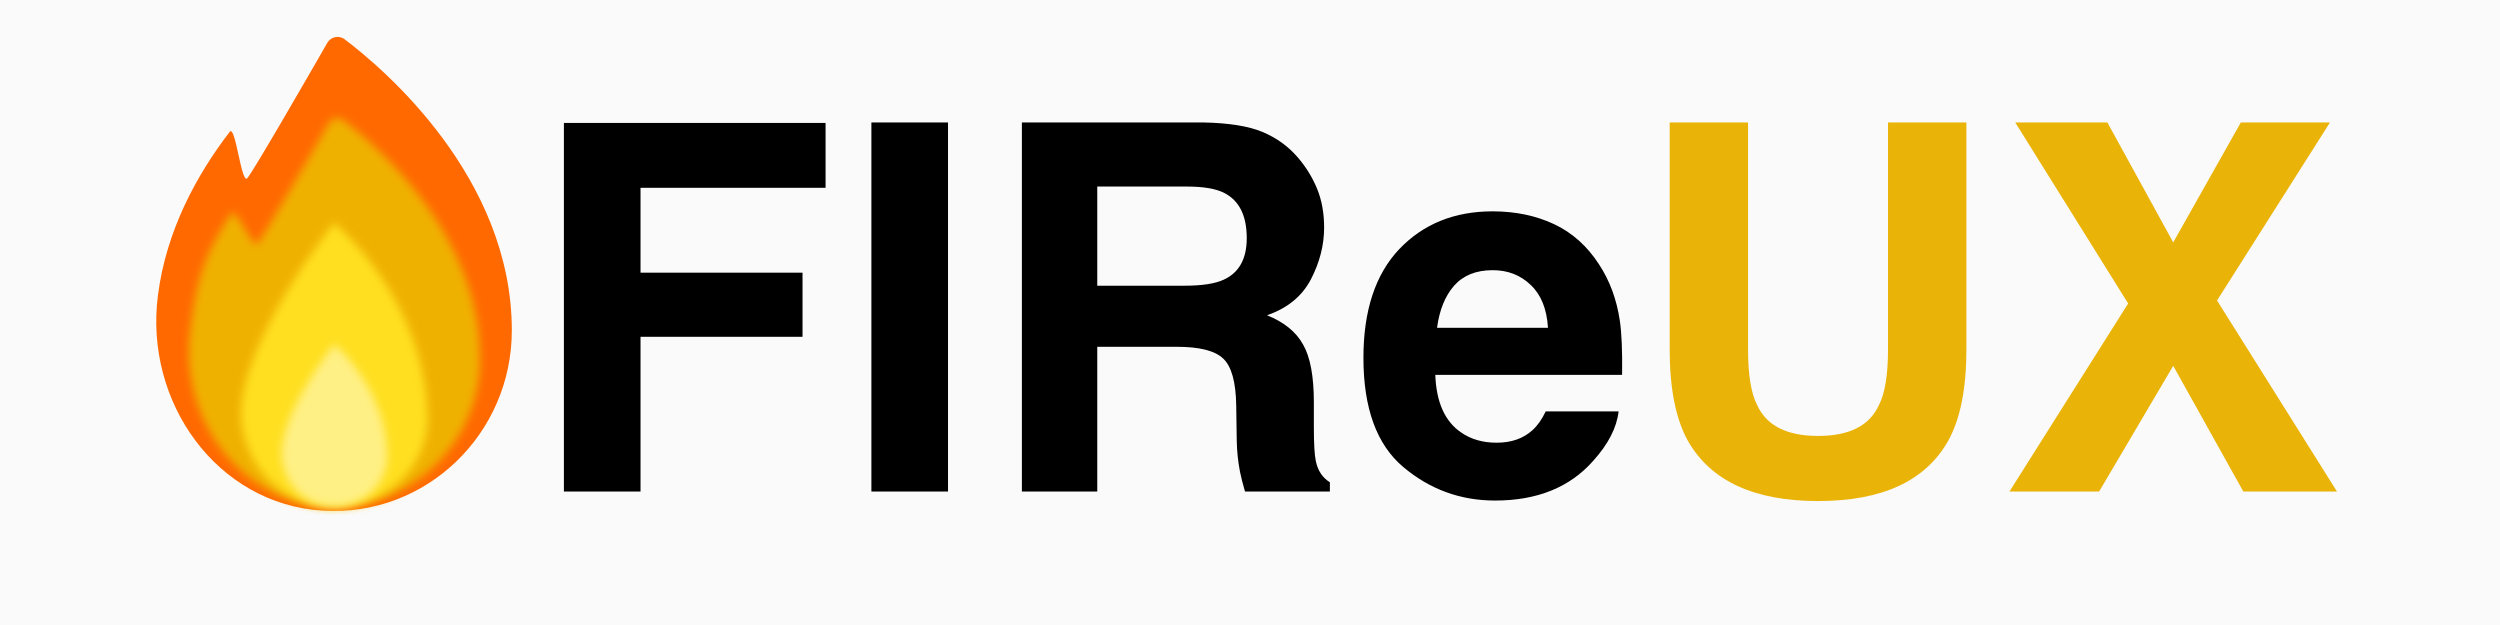
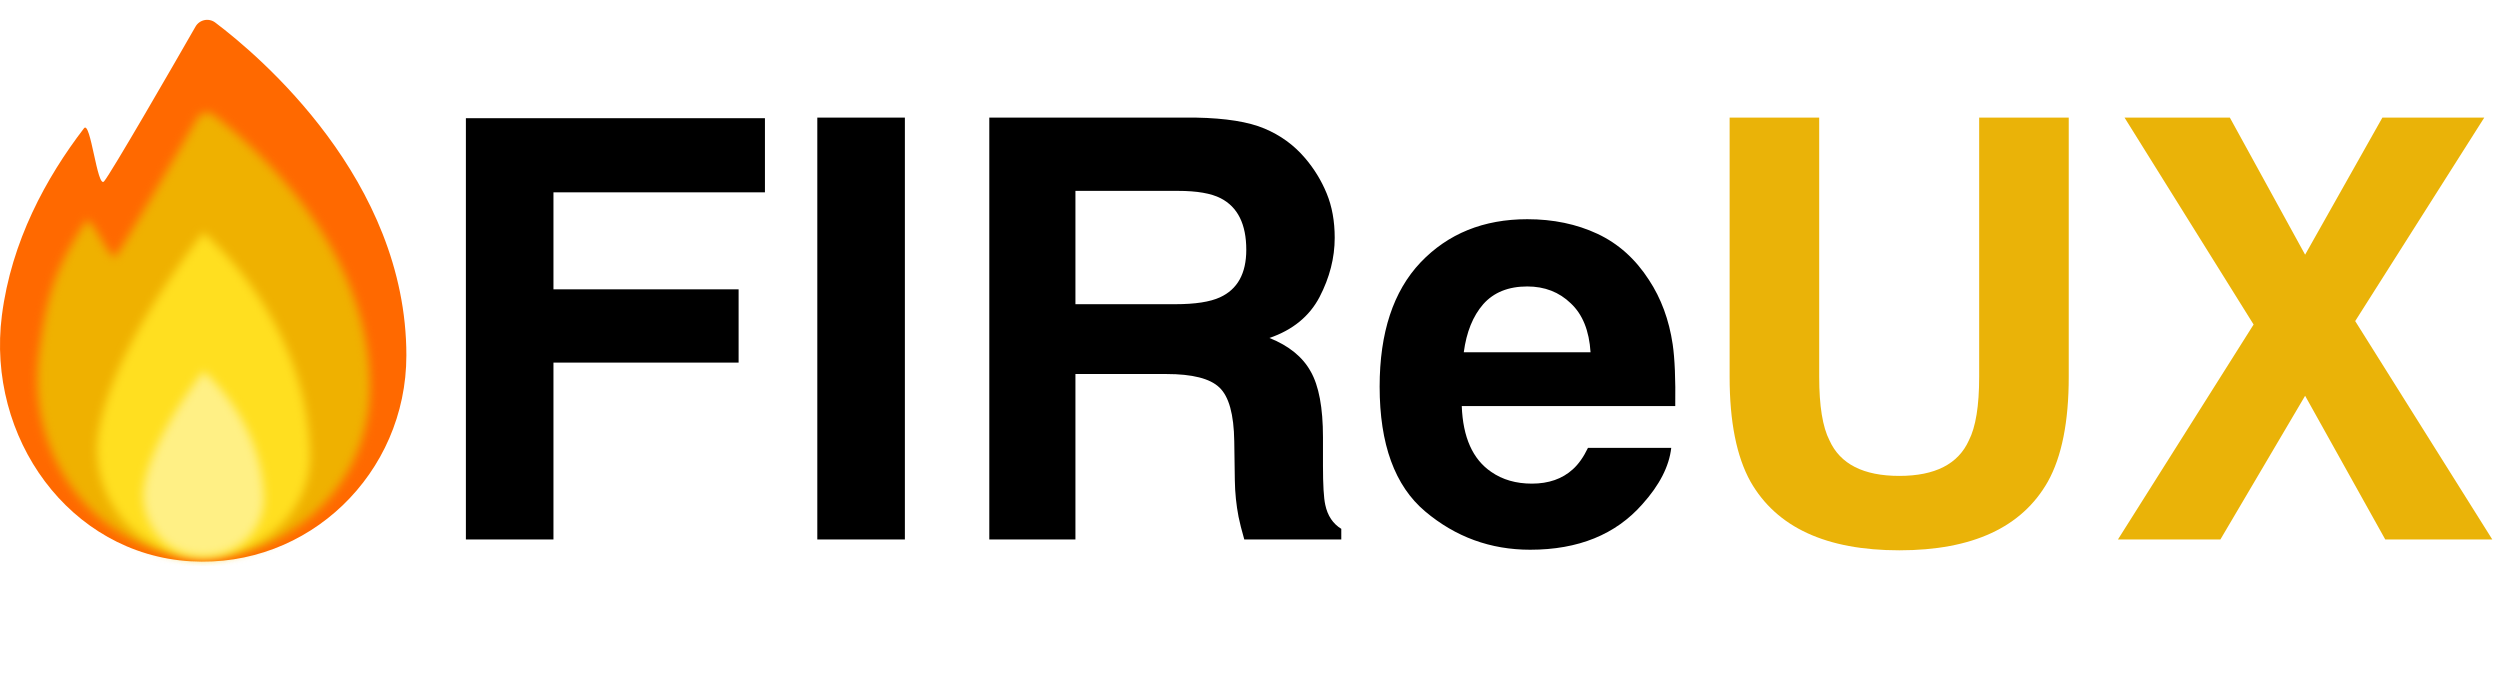
- <svg xmlns="http://www.w3.org/2000/svg" width="768" height="192" viewBox="0 0 768 192" fill="none">
-   <rect width="768" height="192" fill="#FAFAFA" />
-   <path d="M580 107.308V37.615H604.077V107.308C604.077 119.359 602.205 128.744 598.462 135.462C591.487 147.769 578.18 153.923 558.538 153.923C538.897 153.923 525.564 147.769 518.538 135.462C514.795 128.744 512.923 119.359 512.923 107.308V37.615H537V107.308C537 115.103 537.923 120.795 539.769 124.385C542.641 130.744 548.897 133.923 558.538 133.923C568.128 133.923 574.359 130.744 577.231 124.385C579.077 120.795 580 115.103 580 107.308ZM717.923 151H689.154L667.615 112.385L644.846 151H617.308L653.769 93.231L619.077 37.615H647.385L667.615 74.462L688.385 37.615H715.769L681.077 92.308L717.923 151Z" fill="#EAB308" />
-   <path d="M253.615 57.692H196.769V83.769H246.538V103.462H196.769V151H173.231V37.769H253.615V57.692ZM267.692 37.615H291.231V151H267.692V37.615ZM361.538 106.538H337.077V151H313.923V37.615H369.538C377.487 37.769 383.59 38.744 387.846 40.538C392.154 42.333 395.795 44.974 398.769 48.462C401.231 51.333 403.18 54.513 404.615 58C406.051 61.487 406.769 65.462 406.769 69.923C406.769 75.308 405.41 80.615 402.692 85.846C399.974 91.026 395.487 94.692 389.231 96.846C394.462 98.949 398.154 101.949 400.308 105.846C402.513 109.692 403.615 115.59 403.615 123.538V131.154C403.615 136.333 403.821 139.846 404.231 141.692C404.846 144.615 406.282 146.769 408.538 148.154V151H382.462C381.744 148.487 381.231 146.462 380.923 144.923C380.308 141.744 379.974 138.487 379.923 135.154L379.769 124.615C379.667 117.385 378.333 112.564 375.769 110.154C373.256 107.744 368.513 106.538 361.538 106.538ZM375.923 85.923C380.641 83.769 383 79.513 383 73.154C383 66.282 380.718 61.667 376.154 59.308C373.59 57.974 369.744 57.308 364.615 57.308H337.077V87.769H363.923C369.256 87.769 373.256 87.154 375.923 85.923ZM497.231 126.385C496.667 131.359 494.077 136.41 489.462 141.538C482.282 149.692 472.231 153.769 459.308 153.769C448.641 153.769 439.231 150.333 431.077 143.462C422.923 136.59 418.846 125.41 418.846 109.923C418.846 95.41 422.513 84.282 429.846 76.538C437.231 68.795 446.795 64.923 458.538 64.923C465.513 64.923 471.795 66.231 477.385 68.846C482.974 71.462 487.59 75.59 491.231 81.231C494.513 86.205 496.641 91.974 497.615 98.538C498.18 102.385 498.41 107.923 498.308 115.154H440.923C441.231 123.564 443.872 129.462 448.846 132.846C451.872 134.949 455.513 136 459.769 136C464.282 136 467.949 134.718 470.769 132.154C472.308 130.769 473.667 128.846 474.846 126.385H497.231ZM475.538 100.692C475.18 94.897 473.41 90.513 470.231 87.538C467.103 84.513 463.205 83 458.538 83C453.462 83 449.513 84.59 446.692 87.769C443.923 90.949 442.18 95.256 441.462 100.692H475.538Z" fill="black" />
-   <path d="M157.233 101.524C157.233 133.255 130.964 158.769 99.234 156.875C66.625 154.93 44.305 123.569 48.508 90.788C51.051 70.85 60.399 53.752 70.573 40.488C72.342 38.174 74.157 56.801 75.973 54.751C77.793 52.645 94.667 23.442 100.535 13.185C100.787 12.732 101.134 12.34 101.552 12.033C101.969 11.726 102.448 11.513 102.955 11.408C103.462 11.303 103.986 11.309 104.491 11.424C104.996 11.539 105.471 11.762 105.882 12.077C117.669 20.972 157.233 54.382 157.233 101.524Z" fill="#FF6900" />
-   <g filter="url(#filter0_f_5506_33)">
-     <path d="M147.451 110.16C147.451 136.14 125.943 157.031 99.963 155.481C73.263 153.888 54.988 128.21 58.429 101.369C60.512 85.044 62.982 77.925 71.056 65.504C72.504 63.608 77.644 76.498 79.13 74.82C80.621 73.095 96.223 46.227 101.028 37.828C101.234 37.458 101.518 37.136 101.86 36.885C102.202 36.634 102.594 36.46 103.009 36.374C103.425 36.288 103.854 36.292 104.267 36.386C104.681 36.481 105.069 36.663 105.406 36.921C115.057 44.204 147.451 71.56 147.451 110.16Z" fill="#EFB100" />
+ <svg xmlns="http://www.w3.org/2000/svg" width="672" height="181" viewBox="0 0 672 181" fill="none">
+   <path d="M532 101.308V31.615H556.077V101.308C556.077 113.359 554.205 122.744 550.462 129.462C543.487 141.769 530.18 147.923 510.538 147.923C490.897 147.923 477.564 141.769 470.538 129.462C466.795 122.744 464.923 113.359 464.923 101.308V31.615H489V101.308C489 109.103 489.923 114.795 491.769 118.385C494.641 124.744 500.897 127.923 510.538 127.923C520.128 127.923 526.359 124.744 529.231 118.385C531.077 114.795 532 109.103 532 101.308ZM669.923 145H641.154L619.615 106.385L596.846 145H569.308L605.769 87.231L571.077 31.615H599.385L619.615 68.462L640.385 31.615H667.769L633.077 86.308L669.923 145Z" fill="#EAB308" />
+   <path d="M205.615 51.692H148.769V77.769H198.538V97.462H148.769V145H125.231V31.769H205.615V51.692ZM219.692 31.615H243.231V145H219.692V31.615ZM313.538 100.538H289.077V145H265.923V31.615H321.538C329.487 31.769 335.59 32.744 339.846 34.538C344.154 36.333 347.795 38.974 350.769 42.462C353.231 45.333 355.18 48.513 356.615 52C358.051 55.487 358.769 59.462 358.769 63.923C358.769 69.308 357.41 74.615 354.692 79.846C351.974 85.026 347.487 88.692 341.231 90.846C346.462 92.949 350.154 95.949 352.308 99.846C354.513 103.692 355.615 109.59 355.615 117.538V125.154C355.615 130.333 355.821 133.846 356.231 135.692C356.846 138.615 358.282 140.769 360.538 142.154V145H334.462C333.744 142.487 333.231 140.462 332.923 138.923C332.308 135.744 331.974 132.487 331.923 129.154L331.769 118.615C331.667 111.385 330.333 106.564 327.769 104.154C325.256 101.744 320.513 100.538 313.538 100.538ZM327.923 79.923C332.641 77.769 335 73.513 335 67.154C335 60.282 332.718 55.667 328.154 53.308C325.59 51.974 321.744 51.308 316.615 51.308H289.077V81.769H315.923C321.256 81.769 325.256 81.154 327.923 79.923ZM449.231 120.385C448.667 125.359 446.077 130.41 441.462 135.538C434.282 143.692 424.231 147.769 411.308 147.769C400.641 147.769 391.231 144.333 383.077 137.462C374.923 130.59 370.846 119.41 370.846 103.923C370.846 89.41 374.513 78.282 381.846 70.538C389.231 62.795 398.795 58.923 410.538 58.923C417.513 58.923 423.795 60.231 429.385 62.846C434.974 65.462 439.59 69.59 443.231 75.231C446.513 80.205 448.641 85.974 449.615 92.538C450.18 96.385 450.41 101.923 450.308 109.154H392.923C393.231 117.564 395.872 123.462 400.846 126.846C403.872 128.949 407.513 130 411.769 130C416.282 130 419.949 128.718 422.769 126.154C424.308 124.769 425.667 122.846 426.846 120.385H449.231ZM427.538 94.692C427.18 88.897 425.41 84.513 422.231 81.538C419.103 78.513 415.205 77 410.538 77C405.462 77 401.513 78.59 398.692 81.769C395.923 84.949 394.18 89.256 393.462 94.692H427.538Z" fill="black" />
+   <path d="M109.233 95.525C109.233 127.255 82.965 152.769 51.234 150.875C18.625 148.93 -3.695 117.569 0.508 84.788C3.051 64.85 12.399 47.752 22.573 34.488C24.342 32.174 26.157 50.801 27.973 48.751C29.793 46.645 46.667 17.442 52.535 7.185C52.787 6.732 53.134 6.34 53.551 6.033C53.969 5.726 54.448 5.513 54.955 5.408C55.462 5.303 55.986 5.309 56.491 5.424C56.996 5.539 57.471 5.762 57.882 6.077C69.669 14.972 109.233 48.382 109.233 95.525Z" fill="#FF6900" />
+   <g filter="url(#filter0_f_7503_95)">
+     <path d="M99.451 104.16C99.451 130.14 77.943 151.031 51.963 149.481C25.263 147.888 6.988 122.21 10.429 95.369C12.512 79.044 14.982 71.925 23.056 59.504C24.504 57.608 29.644 70.498 31.13 68.82C32.621 67.095 48.223 40.227 53.028 31.828C53.234 31.458 53.518 31.136 53.86 30.885C54.202 30.634 54.594 30.46 55.009 30.374C55.425 30.288 55.854 30.292 56.267 30.386C56.681 30.481 57.069 30.663 57.406 30.921C67.057 38.204 99.451 65.56 99.451 104.16Z" fill="#EFB100" />
  </g>
-   <g filter="url(#filter1_f_5506_33)">
-     <path d="M131.302 128.454C131.302 143.781 117.897 156.101 101.594 155.544C83.995 154.952 71.927 138.92 74.51 122.406C78.239 98.729 102.656 68.609 102.656 68.609C102.656 68.609 130.681 91.589 131.302 128.454Z" fill="#FFDF20" />
-     <path d="M131.302 128.454C131.302 143.781 117.897 156.101 101.594 155.544C83.995 154.952 71.927 138.92 74.51 122.406C78.239 98.729 102.656 68.609 102.656 68.609C102.656 68.609 130.681 91.589 131.302 128.454Z" fill="#FFDF20" />
+   <g filter="url(#filter1_f_7503_95)">
+     <path d="M83.302 122.454C83.302 137.781 69.897 150.101 53.594 149.544C35.995 148.952 23.927 132.92 26.51 116.406C30.239 92.729 54.656 62.609 54.656 62.609C54.656 62.609 82.681 85.589 83.302 122.454Z" fill="#FFDF20" />
+     <path d="M83.302 122.454C83.302 137.781 69.897 150.101 53.594 149.544C35.995 148.952 23.927 132.92 26.51 116.406C30.239 92.729 54.656 62.609 54.656 62.609C54.656 62.609 82.681 85.589 83.302 122.454Z" fill="#FFDF20" />
  </g>
-   <g filter="url(#filter2_f_5506_33)">
-     <path d="M118.88 140.072C118.88 148.83 111.304 155.87 102.089 155.552C92.141 155.214 85.32 146.052 86.78 136.616C88.888 123.086 102.689 105.875 102.689 105.875C102.689 105.875 118.529 119.006 118.88 140.072Z" fill="#FFF085" />
-     <path d="M118.88 140.072C118.88 148.83 111.304 155.87 102.089 155.552C92.141 155.214 85.32 146.052 86.78 136.616C88.888 123.086 102.689 105.875 102.689 105.875C102.689 105.875 118.529 119.006 118.88 140.072Z" fill="#FFF085" />
+   <g filter="url(#filter2_f_7503_95)">
+     <path d="M70.88 134.072C70.88 142.83 63.304 149.87 54.089 149.552C44.141 149.214 37.32 140.052 38.78 130.616C40.888 117.086 54.689 99.875 54.689 99.875C54.689 99.875 70.529 113.006 70.88 134.072Z" fill="#FFF085" />
+     <path d="M70.88 134.072C70.88 142.83 63.304 149.87 54.089 149.552C44.141 149.214 37.32 140.052 38.78 130.616C40.888 117.086 54.689 99.875 54.689 99.875C54.689 99.875 70.529 113.006 70.88 134.072Z" fill="#FFF085" />
  </g>
  <defs>
-     <filter id="filter0_f_5506_33" x="55.552" y="33.851" width="94.36" height="124.173" filterUnits="userSpaceOnUse" color-interpolation-filters="sRGB">
+     <filter id="filter0_f_7503_95" x="7.552" y="27.851" width="94.36" height="124.173" filterUnits="userSpaceOnUse" color-interpolation-filters="sRGB">
      <feFlood flood-opacity="0" result="BackgroundImageFix" />
      <feBlend mode="normal" in="SourceGraphic" in2="BackgroundImageFix" result="shape" />
-       <feGaussianBlur stdDeviation="1.231" result="effect1_foregroundBlur_5506_33" />
+       <feGaussianBlur stdDeviation="1.231" result="effect1_foregroundBlur_7503_95" />
    </filter>
-     <filter id="filter1_f_5506_33" x="71.7" y="66.147" width="62.064" height="91.876" filterUnits="userSpaceOnUse" color-interpolation-filters="sRGB">
+     <filter id="filter1_f_7503_95" x="23.7" y="60.148" width="62.064" height="91.876" filterUnits="userSpaceOnUse" color-interpolation-filters="sRGB">
      <feFlood flood-opacity="0" result="BackgroundImageFix" />
      <feBlend mode="normal" in="SourceGraphic" in2="BackgroundImageFix" result="shape" />
-       <feGaussianBlur stdDeviation="1.231" result="effect1_foregroundBlur_5506_33" />
+       <feGaussianBlur stdDeviation="1.231" result="effect1_foregroundBlur_7503_95" />
    </filter>
-     <filter id="filter2_f_5506_33" x="84.122" y="103.413" width="37.22" height="54.611" filterUnits="userSpaceOnUse" color-interpolation-filters="sRGB">
+     <filter id="filter2_f_7503_95" x="36.122" y="97.413" width="37.22" height="54.611" filterUnits="userSpaceOnUse" color-interpolation-filters="sRGB">
      <feFlood flood-opacity="0" result="BackgroundImageFix" />
      <feBlend mode="normal" in="SourceGraphic" in2="BackgroundImageFix" result="shape" />
-       <feGaussianBlur stdDeviation="1.231" result="effect1_foregroundBlur_5506_33" />
+       <feGaussianBlur stdDeviation="1.231" result="effect1_foregroundBlur_7503_95" />
    </filter>
  </defs>
</svg>
